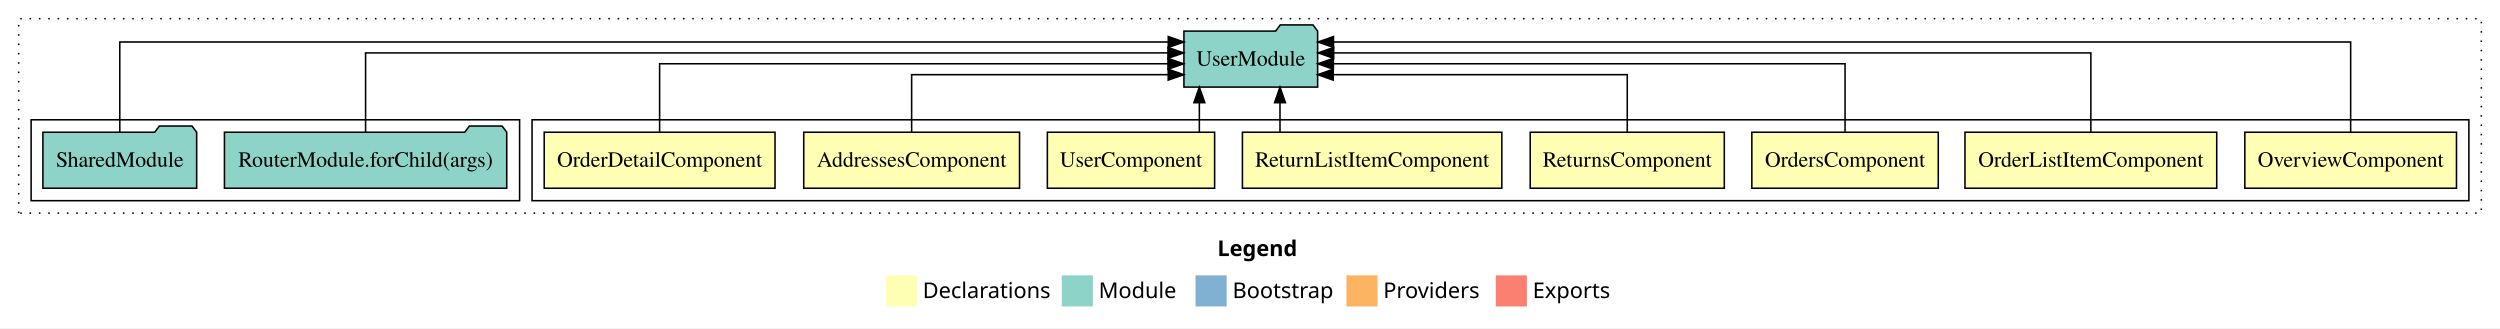
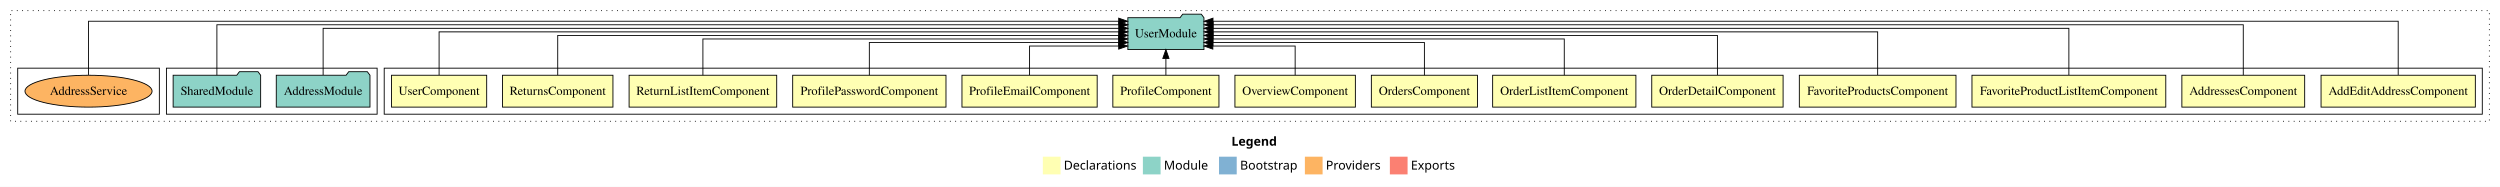
- <svg xmlns="http://www.w3.org/2000/svg" width="1607pt" height="211pt" viewBox="0.00 0.00 1607.00 211.00">
+ <svg xmlns="http://www.w3.org/2000/svg" width="2824pt" height="211pt" viewBox="0.00 0.00 2824.00 211.00">
  <g id="graph0" class="graph" transform="scale(1 1) rotate(0) translate(4 207)">
-     <polygon fill="#ffffff" stroke="transparent" points="-4,4 -4,-207 1603,-207 1603,4 -4,4" />
-     <text text-anchor="start" x="778.509" y="-42.4" font-family="sans-serif" font-weight="bold" font-size="14.00" fill="#000000">Legend</text>
-     <polygon fill="#ffffb3" stroke="transparent" points="565.5,-10 565.5,-30 585.5,-30 585.5,-10 565.5,-10" />
-     <text text-anchor="start" x="589.129" y="-15.4" font-family="sans-serif" font-size="14.00" fill="#000000">  Declarations</text>
-     <polygon fill="#8dd3c7" stroke="transparent" points="678.5,-10 678.5,-30 698.5,-30 698.5,-10 678.5,-10" />
-     <text text-anchor="start" x="702.225" y="-15.4" font-family="sans-serif" font-size="14.00" fill="#000000">  Module</text>
-     <polygon fill="#80b1d3" stroke="transparent" points="764.5,-10 764.5,-30 784.5,-30 784.5,-10 764.5,-10" />
-     <text text-anchor="start" x="788.281" y="-15.4" font-family="sans-serif" font-size="14.00" fill="#000000">  Bootstrap</text>
-     <polygon fill="#fdb462" stroke="transparent" points="861.5,-10 861.5,-30 881.5,-30 881.5,-10 861.5,-10" />
-     <text text-anchor="start" x="885.173" y="-15.4" font-family="sans-serif" font-size="14.00" fill="#000000">  Providers</text>
-     <polygon fill="#fb8072" stroke="transparent" points="957.5,-10 957.5,-30 977.5,-30 977.5,-10 957.5,-10" />
-     <text text-anchor="start" x="981.226" y="-15.4" font-family="sans-serif" font-size="14.00" fill="#000000">  Exports</text>
+     <polygon fill="#ffffff" stroke="transparent" points="-4,4 -4,-207 2820,-207 2820,4 -4,4" />
+     <text text-anchor="start" x="1387.009" y="-42.4" font-family="sans-serif" font-weight="bold" font-size="14.00" fill="#000000">Legend</text>
+     <polygon fill="#ffffb3" stroke="transparent" points="1174,-10 1174,-30 1194,-30 1194,-10 1174,-10" />
+     <text text-anchor="start" x="1197.629" y="-15.4" font-family="sans-serif" font-size="14.00" fill="#000000">  Declarations</text>
+     <polygon fill="#8dd3c7" stroke="transparent" points="1287,-10 1287,-30 1307,-30 1307,-10 1287,-10" />
+     <text text-anchor="start" x="1310.725" y="-15.4" font-family="sans-serif" font-size="14.00" fill="#000000">  Module</text>
+     <polygon fill="#80b1d3" stroke="transparent" points="1373,-10 1373,-30 1393,-30 1393,-10 1373,-10" />
+     <text text-anchor="start" x="1396.781" y="-15.4" font-family="sans-serif" font-size="14.00" fill="#000000">  Bootstrap</text>
+     <polygon fill="#fdb462" stroke="transparent" points="1470,-10 1470,-30 1490,-30 1490,-10 1470,-10" />
+     <text text-anchor="start" x="1493.673" y="-15.4" font-family="sans-serif" font-size="14.00" fill="#000000">  Providers</text>
+     <polygon fill="#fb8072" stroke="transparent" points="1566,-10 1566,-30 1586,-30 1586,-10 1566,-10" />
+     <text text-anchor="start" x="1589.726" y="-15.4" font-family="sans-serif" font-size="14.00" fill="#000000">  Exports</text>
    <g id="clust1" class="cluster">
-       <polygon fill="none" stroke="#000000" stroke-dasharray="1,5" points="8,-70 8,-195 1591,-195 1591,-70 8,-70" />
+       <polygon fill="none" stroke="#000000" stroke-dasharray="1,5" points="8,-70 8,-195 2808,-195 2808,-70 8,-70" />
    </g>
    <g id="clust2" class="cluster">
-       <polygon fill="none" stroke="#000000" points="338,-78 338,-130 1583,-130 1583,-78 338,-78" />
+       <polygon fill="none" stroke="#000000" points="430,-78 430,-130 2800,-130 2800,-78 430,-78" />
    </g>
-     <g id="clust11" class="cluster">
-       <polygon fill="none" stroke="#000000" points="16,-78 16,-130 330,-130 330,-78 16,-78" />
+     <g id="clust17" class="cluster">
+       <polygon fill="none" stroke="#000000" points="184,-78 184,-130 422,-130 422,-78 184,-78" />
+     </g>
+     <g id="clust20" class="cluster">
+       <polygon fill="none" stroke="#000000" points="16,-78 16,-130 176,-130 176,-78 16,-78" />
    </g>
    <g id="node1" class="node">
-       <polygon fill="#ffffb3" stroke="#000000" points="1575.027,-122 1438.973,-122 1438.973,-86 1575.027,-86 1575.027,-122" />
-       <text text-anchor="middle" x="1507" y="-99.8" font-family="Times,serif" font-size="14.00" fill="#000000">OverviewComponent</text>
+       <polygon fill="#ffffb3" stroke="#000000" points="2792.144,-122 2617.856,-122 2617.856,-86 2792.144,-86 2792.144,-122" />
+       <text text-anchor="middle" x="2705" y="-99.8" font-family="Times,serif" font-size="14.00" fill="#000000">AddEditAddressComponent</text>
+     </g>
+     <g id="node15" class="node">
+       <polygon fill="#8dd3c7" stroke="#000000" points="1355.976,-187 1352.976,-191 1331.976,-191 1328.976,-187 1270.024,-187 1270.024,-151 1355.976,-151 1355.976,-187" />
+       <text text-anchor="middle" x="1313" y="-164.8" font-family="Times,serif" font-size="14.00" fill="#000000">UserModule</text>
+     </g>
+     <g id="edge1" class="edge">
+       <path fill="none" stroke="#000000" d="M2705,-122.323C2705,-145.66 2705,-183 2705,-183 2705,-183 1366.186,-183 1366.186,-183" />
+       <polygon fill="#000000" stroke="#000000" points="1366.186,-179.5 1356.186,-183 1366.186,-186.5 1366.186,-179.5" />
+     </g>
+     <g id="node2" class="node">
+       <polygon fill="#ffffb3" stroke="#000000" points="2599.363,-122 2460.637,-122 2460.637,-86 2599.363,-86 2599.363,-122" />
+       <text text-anchor="middle" x="2530" y="-99.8" font-family="Times,serif" font-size="14.00" fill="#000000">AddressesComponent</text>
+     </g>
+     <g id="edge2" class="edge">
+       <path fill="none" stroke="#000000" d="M2530,-122.155C2530,-144.352 2530,-179 2530,-179 2530,-179 1366.314,-179 1366.314,-179" />
+       <polygon fill="#000000" stroke="#000000" points="1366.314,-175.5 1356.314,-179 1366.314,-182.5 1366.314,-175.5" />
+     </g>
+     <g id="node3" class="node">
+       <polygon fill="#ffffb3" stroke="#000000" points="2442.469,-122 2223.531,-122 2223.531,-86 2442.469,-86 2442.469,-122" />
+       <text text-anchor="middle" x="2333" y="-99.8" font-family="Times,serif" font-size="14.00" fill="#000000">FavoriteProductListItemComponent</text>
+     </g>
+     <g id="edge3" class="edge">
+       <path fill="none" stroke="#000000" d="M2333,-122.284C2333,-143.321 2333,-175 2333,-175 2333,-175 1366.177,-175 1366.177,-175" />
+       <polygon fill="#000000" stroke="#000000" points="1366.177,-171.5 1356.177,-175 1366.177,-178.5 1366.177,-171.5" />
+     </g>
+     <g id="node4" class="node">
+       <polygon fill="#ffffb3" stroke="#000000" points="2205.479,-122 2028.521,-122 2028.521,-86 2205.479,-86 2205.479,-122" />
+       <text text-anchor="middle" x="2117" y="-99.8" font-family="Times,serif" font-size="14.00" fill="#000000">FavoriteProductsComponent</text>
+     </g>
+     <g id="edge4" class="edge">
+       <path fill="none" stroke="#000000" d="M2117,-122.308C2117,-142.145 2117,-171 2117,-171 2117,-171 1366.226,-171 1366.226,-171" />
+       <polygon fill="#000000" stroke="#000000" points="1366.227,-167.5 1356.226,-171 1366.226,-174.5 1366.227,-167.5" />
+     </g>
+     <g id="node5" class="node">
+       <polygon fill="#ffffb3" stroke="#000000" points="2010.182,-122 1861.818,-122 1861.818,-86 2010.182,-86 2010.182,-122" />
+       <text text-anchor="middle" x="1936" y="-99.8" font-family="Times,serif" font-size="14.00" fill="#000000">OrderDetailComponent</text>
+     </g>
+     <g id="edge5" class="edge">
+       <path fill="none" stroke="#000000" d="M1936,-122.222C1936,-140.828 1936,-167 1936,-167 1936,-167 1366.313,-167 1366.313,-167" />
+       <polygon fill="#000000" stroke="#000000" points="1366.314,-163.5 1356.313,-167 1366.313,-170.5 1366.314,-163.5" />
+     </g>
+     <g id="node6" class="node">
+       <polygon fill="#ffffb3" stroke="#000000" points="1843.91,-122 1682.09,-122 1682.09,-86 1843.91,-86 1843.91,-122" />
+       <text text-anchor="middle" x="1763" y="-99.8" font-family="Times,serif" font-size="14.00" fill="#000000">OrderListItemComponent</text>
+     </g>
+     <g id="edge6" class="edge">
+       <path fill="none" stroke="#000000" d="M1763,-122.022C1763,-139.373 1763,-163 1763,-163 1763,-163 1366.148,-163 1366.148,-163" />
+       <polygon fill="#000000" stroke="#000000" points="1366.148,-159.5 1356.148,-163 1366.148,-166.5 1366.148,-159.5" />
+     </g>
+     <g id="node7" class="node">
+       <polygon fill="#ffffb3" stroke="#000000" points="1664.92,-122 1545.08,-122 1545.08,-86 1664.92,-86 1664.92,-122" />
+       <text text-anchor="middle" x="1605" y="-99.8" font-family="Times,serif" font-size="14.00" fill="#000000">OrdersComponent</text>
+     </g>
+     <g id="edge7" class="edge">
+       <path fill="none" stroke="#000000" d="M1605,-122.009C1605,-138.049 1605,-159 1605,-159 1605,-159 1366.086,-159 1366.086,-159" />
+       <polygon fill="#000000" stroke="#000000" points="1366.086,-155.5 1356.086,-159 1366.086,-162.5 1366.086,-155.5" />
+     </g>
+     <g id="node8" class="node">
+       <polygon fill="#ffffb3" stroke="#000000" points="1527.027,-122 1390.973,-122 1390.973,-86 1527.027,-86 1527.027,-122" />
+       <text text-anchor="middle" x="1459" y="-99.8" font-family="Times,serif" font-size="14.00" fill="#000000">OverviewComponent</text>
+     </g>
+     <g id="edge8" class="edge">
+       <path fill="none" stroke="#000000" d="M1459,-122.124C1459,-136.783 1459,-155 1459,-155 1459,-155 1366.015,-155 1366.015,-155" />
+       <polygon fill="#000000" stroke="#000000" points="1366.015,-151.5 1356.015,-155 1366.015,-158.5 1366.015,-151.5" />
    </g>
    <g id="node9" class="node">
-       <polygon fill="#8dd3c7" stroke="#000000" points="842.976,-187 839.976,-191 818.976,-191 815.976,-187 757.024,-187 757.024,-151 842.976,-151 842.976,-187" />
-       <text text-anchor="middle" x="800" y="-164.8" font-family="Times,serif" font-size="14.00" fill="#000000">UserModule</text>
+       <polygon fill="#ffffb3" stroke="#000000" points="1372.933,-122 1253.067,-122 1253.067,-86 1372.933,-86 1372.933,-122" />
+       <text text-anchor="middle" x="1313" y="-99.8" font-family="Times,serif" font-size="14.00" fill="#000000">ProfileComponent</text>
    </g>
-     <g id="edge1" class="edge">
-       <path fill="none" stroke="#000000" d="M1507,-122.011C1507,-144.485 1507,-180 1507,-180 1507,-180 853.162,-180 853.162,-180" />
-       <polygon fill="#000000" stroke="#000000" points="853.162,-176.5 843.162,-180 853.162,-183.5 853.162,-176.5" />
-     </g>
-     <g id="node2" class="node">
-       <polygon fill="#ffffb3" stroke="#000000" points="1420.91,-122 1259.09,-122 1259.09,-86 1420.91,-86 1420.91,-122" />
-       <text text-anchor="middle" x="1340" y="-99.8" font-family="Times,serif" font-size="14.00" fill="#000000">OrderListItemComponent</text>
-     </g>
-     <g id="edge2" class="edge">
-       <path fill="none" stroke="#000000" d="M1340,-122.129C1340,-142.572 1340,-173 1340,-173 1340,-173 853.278,-173 853.278,-173" />
-       <polygon fill="#000000" stroke="#000000" points="853.278,-169.5 843.278,-173 853.278,-176.5 853.278,-169.5" />
-     </g>
-     <g id="node3" class="node">
-       <polygon fill="#ffffb3" stroke="#000000" points="1241.92,-122 1122.08,-122 1122.08,-86 1241.92,-86 1241.92,-122" />
-       <text text-anchor="middle" x="1182" y="-99.8" font-family="Times,serif" font-size="14.00" fill="#000000">OrdersComponent</text>
-     </g>
-     <g id="edge3" class="edge">
-       <path fill="none" stroke="#000000" d="M1182,-122.267C1182,-140.555 1182,-166 1182,-166 1182,-166 853.078,-166 853.078,-166" />
-       <polygon fill="#000000" stroke="#000000" points="853.078,-162.5 843.078,-166 853.078,-169.5 853.078,-162.5" />
-     </g>
-     <g id="node4" class="node">
-       <polygon fill="#ffffb3" stroke="#000000" points="1104.38,-122 979.62,-122 979.62,-86 1104.38,-86 1104.38,-122" />
-       <text text-anchor="middle" x="1042" y="-99.8" font-family="Times,serif" font-size="14.00" fill="#000000">ReturnsComponent</text>
-     </g>
-     <g id="edge4" class="edge">
-       <path fill="none" stroke="#000000" d="M1042,-122.009C1042,-138.049 1042,-159 1042,-159 1042,-159 852.986,-159 852.986,-159" />
-       <polygon fill="#000000" stroke="#000000" points="852.986,-155.5 842.986,-159 852.986,-162.5 852.986,-155.5" />
-     </g>
-     <g id="node5" class="node">
-       <polygon fill="#ffffb3" stroke="#000000" points="961.37,-122 794.63,-122 794.63,-86 961.37,-86 961.37,-122" />
-       <text text-anchor="middle" x="878" y="-99.8" font-family="Times,serif" font-size="14.00" fill="#000000">ReturnListItemComponent</text>
-     </g>
-     <g id="edge5" class="edge">
-       <path fill="none" stroke="#000000" d="M818.777,-122.106C818.777,-122.106 818.777,-140.991 818.777,-140.991" />
-       <polygon fill="#000000" stroke="#000000" points="815.277,-140.991 818.777,-150.991 822.277,-140.991 815.277,-140.991" />
-     </g>
-     <g id="node6" class="node">
-       <polygon fill="#ffffb3" stroke="#000000" points="776.759,-122 669.241,-122 669.241,-86 776.759,-86 776.759,-122" />
-       <text text-anchor="middle" x="723" y="-99.8" font-family="Times,serif" font-size="14.00" fill="#000000">UserComponent</text>
-     </g>
-     <g id="edge6" class="edge">
-       <path fill="none" stroke="#000000" d="M766.946,-122.106C766.946,-122.106 766.946,-140.991 766.946,-140.991" />
-       <polygon fill="#000000" stroke="#000000" points="763.446,-140.991 766.946,-150.991 770.446,-140.991 763.446,-140.991" />
-     </g>
-     <g id="node7" class="node">
-       <polygon fill="#ffffb3" stroke="#000000" points="651.363,-122 512.637,-122 512.637,-86 651.363,-86 651.363,-122" />
-       <text text-anchor="middle" x="582" y="-99.8" font-family="Times,serif" font-size="14.00" fill="#000000">AddressesComponent</text>
-     </g>
-     <g id="edge7" class="edge">
-       <path fill="none" stroke="#000000" d="M582,-122.009C582,-138.049 582,-159 582,-159 582,-159 746.93,-159 746.93,-159" />
-       <polygon fill="#000000" stroke="#000000" points="746.93,-162.5 756.93,-159 746.93,-155.5 746.93,-162.5" />
-     </g>
-     <g id="node8" class="node">
-       <polygon fill="#ffffb3" stroke="#000000" points="494.183,-122 345.817,-122 345.817,-86 494.183,-86 494.183,-122" />
-       <text text-anchor="middle" x="420" y="-99.8" font-family="Times,serif" font-size="14.00" fill="#000000">OrderDetailComponent</text>
-     </g>
-     <g id="edge8" class="edge">
-       <path fill="none" stroke="#000000" d="M420,-122.267C420,-140.555 420,-166 420,-166 420,-166 746.779,-166 746.779,-166" />
-       <polygon fill="#000000" stroke="#000000" points="746.779,-169.5 756.779,-166 746.779,-162.5 746.779,-169.5" />
+     <g id="edge9" class="edge">
+       <path fill="none" stroke="#000000" d="M1313,-122.106C1313,-122.106 1313,-140.991 1313,-140.991" />
+       <polygon fill="#000000" stroke="#000000" points="1309.5,-140.991 1313,-150.991 1316.5,-140.991 1309.5,-140.991" />
    </g>
    <g id="node10" class="node">
-       <polygon fill="#8dd3c7" stroke="#000000" points="321.732,-122 318.732,-126 297.732,-126 294.732,-122 140.268,-122 140.268,-86 321.732,-86 321.732,-122" />
-       <text text-anchor="middle" x="231" y="-99.8" font-family="Times,serif" font-size="14.00" fill="#000000">RouterModule.forChild(args)</text>
+       <polygon fill="#ffffb3" stroke="#000000" points="1235.371,-122 1082.629,-122 1082.629,-86 1235.371,-86 1235.371,-122" />
+       <text text-anchor="middle" x="1159" y="-99.8" font-family="Times,serif" font-size="14.00" fill="#000000">ProfileEmailComponent</text>
    </g>
-     <g id="edge9" class="edge">
-       <path fill="none" stroke="#000000" d="M231,-122.129C231,-142.572 231,-173 231,-173 231,-173 746.765,-173 746.765,-173" />
-       <polygon fill="#000000" stroke="#000000" points="746.765,-176.5 756.765,-173 746.765,-169.5 746.765,-176.5" />
+     <g id="edge10" class="edge">
+       <path fill="none" stroke="#000000" d="M1159,-122.124C1159,-136.783 1159,-155 1159,-155 1159,-155 1259.693,-155 1259.693,-155" />
+       <polygon fill="#000000" stroke="#000000" points="1259.693,-158.5 1269.693,-155 1259.693,-151.5 1259.693,-158.5" />
    </g>
    <g id="node11" class="node">
-       <polygon fill="#8dd3c7" stroke="#000000" points="122.423,-122 119.423,-126 98.423,-126 95.423,-122 23.577,-122 23.577,-86 122.423,-86 122.423,-122" />
-       <text text-anchor="middle" x="73" y="-99.8" font-family="Times,serif" font-size="14.00" fill="#000000">SharedModule</text>
+       <polygon fill="#ffffb3" stroke="#000000" points="1064.586,-122 891.414,-122 891.414,-86 1064.586,-86 1064.586,-122" />
+       <text text-anchor="middle" x="978" y="-99.8" font-family="Times,serif" font-size="14.00" fill="#000000">ProfilePasswordComponent</text>
    </g>
-     <g id="edge10" class="edge">
-       <path fill="none" stroke="#000000" d="M73,-122.011C73,-144.485 73,-180 73,-180 73,-180 746.969,-180 746.969,-180" />
-       <polygon fill="#000000" stroke="#000000" points="746.969,-183.5 756.969,-180 746.969,-176.5 746.969,-183.5" />
+     <g id="edge11" class="edge">
+       <path fill="none" stroke="#000000" d="M978,-122.009C978,-138.049 978,-159 978,-159 978,-159 1259.89,-159 1259.89,-159" />
+       <polygon fill="#000000" stroke="#000000" points="1259.89,-162.5 1269.89,-159 1259.89,-155.5 1259.89,-162.5" />
+     </g>
+     <g id="node12" class="node">
+       <polygon fill="#ffffb3" stroke="#000000" points="873.37,-122 706.63,-122 706.63,-86 873.37,-86 873.37,-122" />
+       <text text-anchor="middle" x="790" y="-99.8" font-family="Times,serif" font-size="14.00" fill="#000000">ReturnListItemComponent</text>
+     </g>
+     <g id="edge12" class="edge">
+       <path fill="none" stroke="#000000" d="M790,-122.022C790,-139.373 790,-163 790,-163 790,-163 1259.756,-163 1259.756,-163" />
+       <polygon fill="#000000" stroke="#000000" points="1259.756,-166.5 1269.756,-163 1259.756,-159.5 1259.756,-166.5" />
+     </g>
+     <g id="node13" class="node">
+       <polygon fill="#ffffb3" stroke="#000000" points="688.38,-122 563.62,-122 563.62,-86 688.38,-86 688.38,-122" />
+       <text text-anchor="middle" x="626" y="-99.8" font-family="Times,serif" font-size="14.00" fill="#000000">ReturnsComponent</text>
+     </g>
+     <g id="edge13" class="edge">
+       <path fill="none" stroke="#000000" d="M626,-122.222C626,-140.828 626,-167 626,-167 626,-167 1259.765,-167 1259.765,-167" />
+       <polygon fill="#000000" stroke="#000000" points="1259.765,-170.5 1269.765,-167 1259.765,-163.5 1259.765,-170.5" />
+     </g>
+     <g id="node14" class="node">
+       <polygon fill="#ffffb3" stroke="#000000" points="545.759,-122 438.241,-122 438.241,-86 545.759,-86 545.759,-122" />
+       <text text-anchor="middle" x="492" y="-99.8" font-family="Times,serif" font-size="14.00" fill="#000000">UserComponent</text>
+     </g>
+     <g id="edge14" class="edge">
+       <path fill="none" stroke="#000000" d="M492,-122.308C492,-142.145 492,-171 492,-171 492,-171 1260.015,-171 1260.015,-171" />
+       <polygon fill="#000000" stroke="#000000" points="1260.015,-174.5 1270.015,-171 1260.015,-167.5 1260.015,-174.5" />
+     </g>
+     <g id="node16" class="node">
+       <polygon fill="#8dd3c7" stroke="#000000" points="413.922,-122 410.922,-126 389.922,-126 386.922,-122 308.078,-122 308.078,-86 413.922,-86 413.922,-122" />
+       <text text-anchor="middle" x="361" y="-99.8" font-family="Times,serif" font-size="14.00" fill="#000000">AddressModule</text>
+     </g>
+     <g id="edge15" class="edge">
+       <path fill="none" stroke="#000000" d="M361,-122.284C361,-143.321 361,-175 361,-175 361,-175 1259.933,-175 1259.933,-175" />
+       <polygon fill="#000000" stroke="#000000" points="1259.934,-178.5 1269.933,-175 1259.933,-171.5 1259.934,-178.5" />
+     </g>
+     <g id="node17" class="node">
+       <polygon fill="#8dd3c7" stroke="#000000" points="290.423,-122 287.423,-126 266.423,-126 263.423,-122 191.577,-122 191.577,-86 290.423,-86 290.423,-122" />
+       <text text-anchor="middle" x="241" y="-99.8" font-family="Times,serif" font-size="14.00" fill="#000000">SharedModule</text>
+     </g>
+     <g id="edge16" class="edge">
+       <path fill="none" stroke="#000000" d="M241,-122.155C241,-144.352 241,-179 241,-179 241,-179 1259.982,-179 1259.982,-179" />
+       <polygon fill="#000000" stroke="#000000" points="1259.982,-182.5 1269.982,-179 1259.982,-175.5 1259.982,-182.5" />
+     </g>
+     <g id="node18" class="node">
+       <ellipse fill="#fdb462" stroke="#000000" cx="96" cy="-104" rx="71.766" ry="18" />
+       <text text-anchor="middle" x="96" y="-99.8" font-family="Times,serif" font-size="14.00" fill="#000000">AddressService</text>
+     </g>
+     <g id="edge17" class="edge">
+       <path fill="none" stroke="#000000" d="M96,-122.323C96,-145.66 96,-183 96,-183 96,-183 1259.686,-183 1259.686,-183" />
+       <polygon fill="#000000" stroke="#000000" points="1259.686,-186.5 1269.686,-183 1259.686,-179.5 1259.686,-186.5" />
    </g>
  </g>
</svg>
